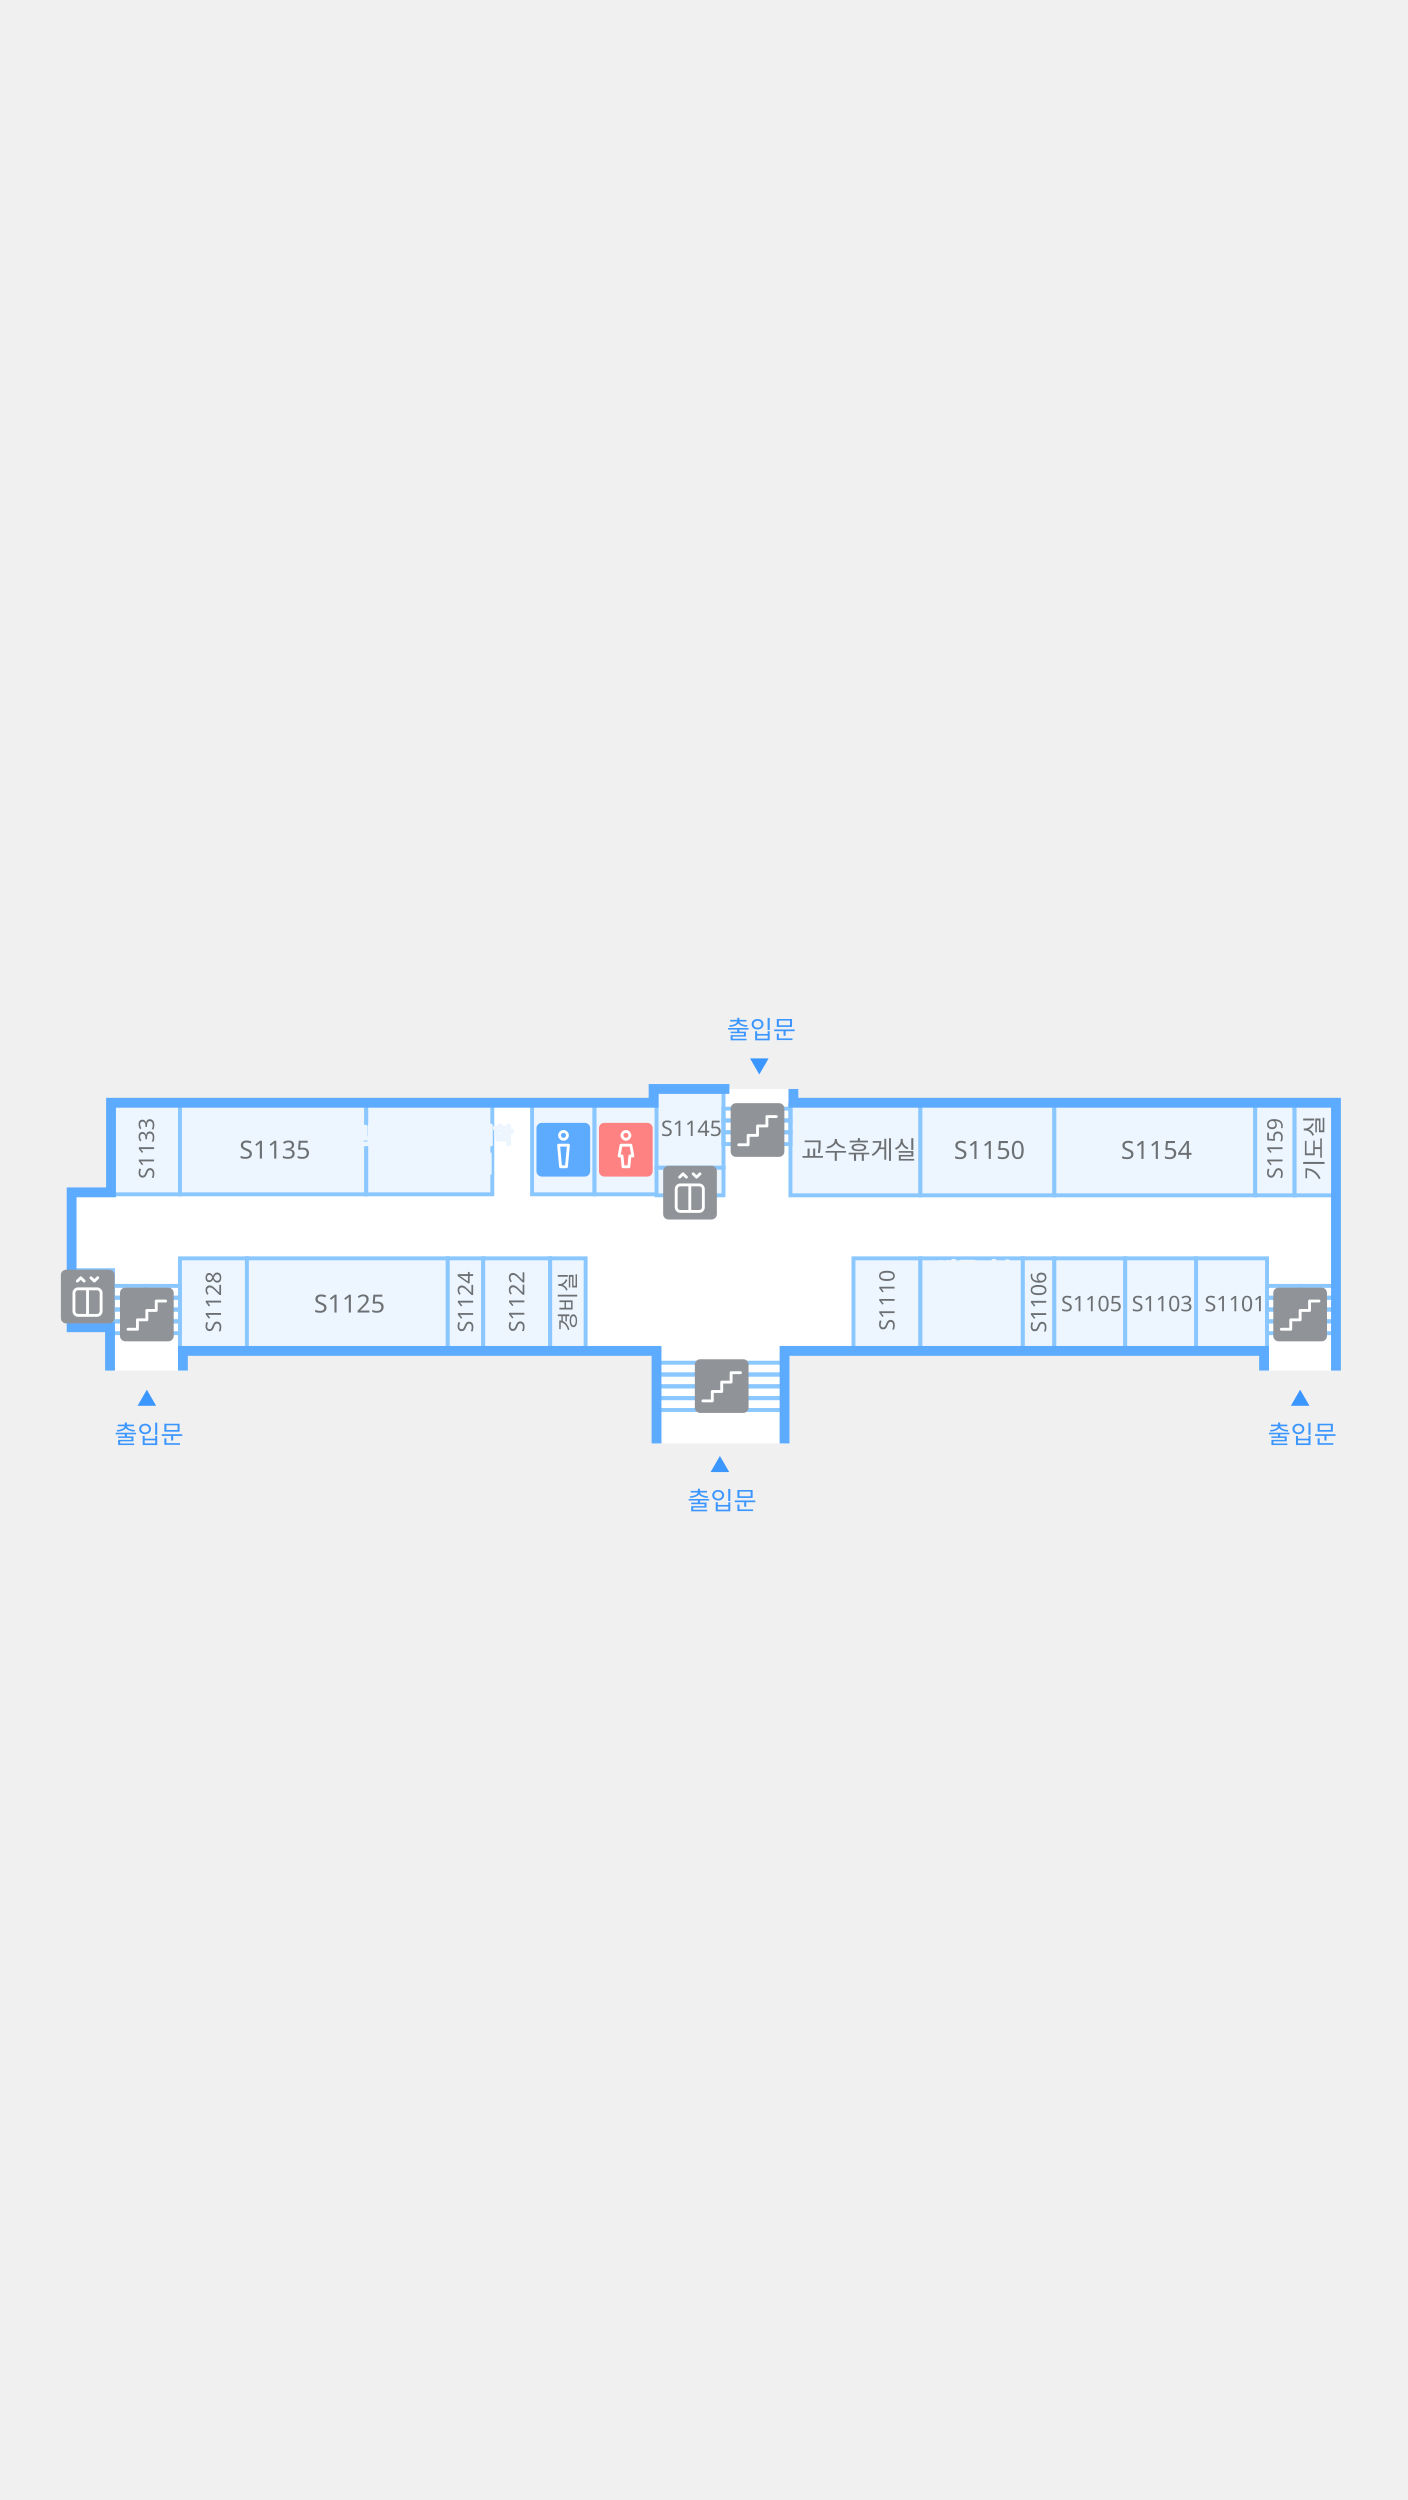
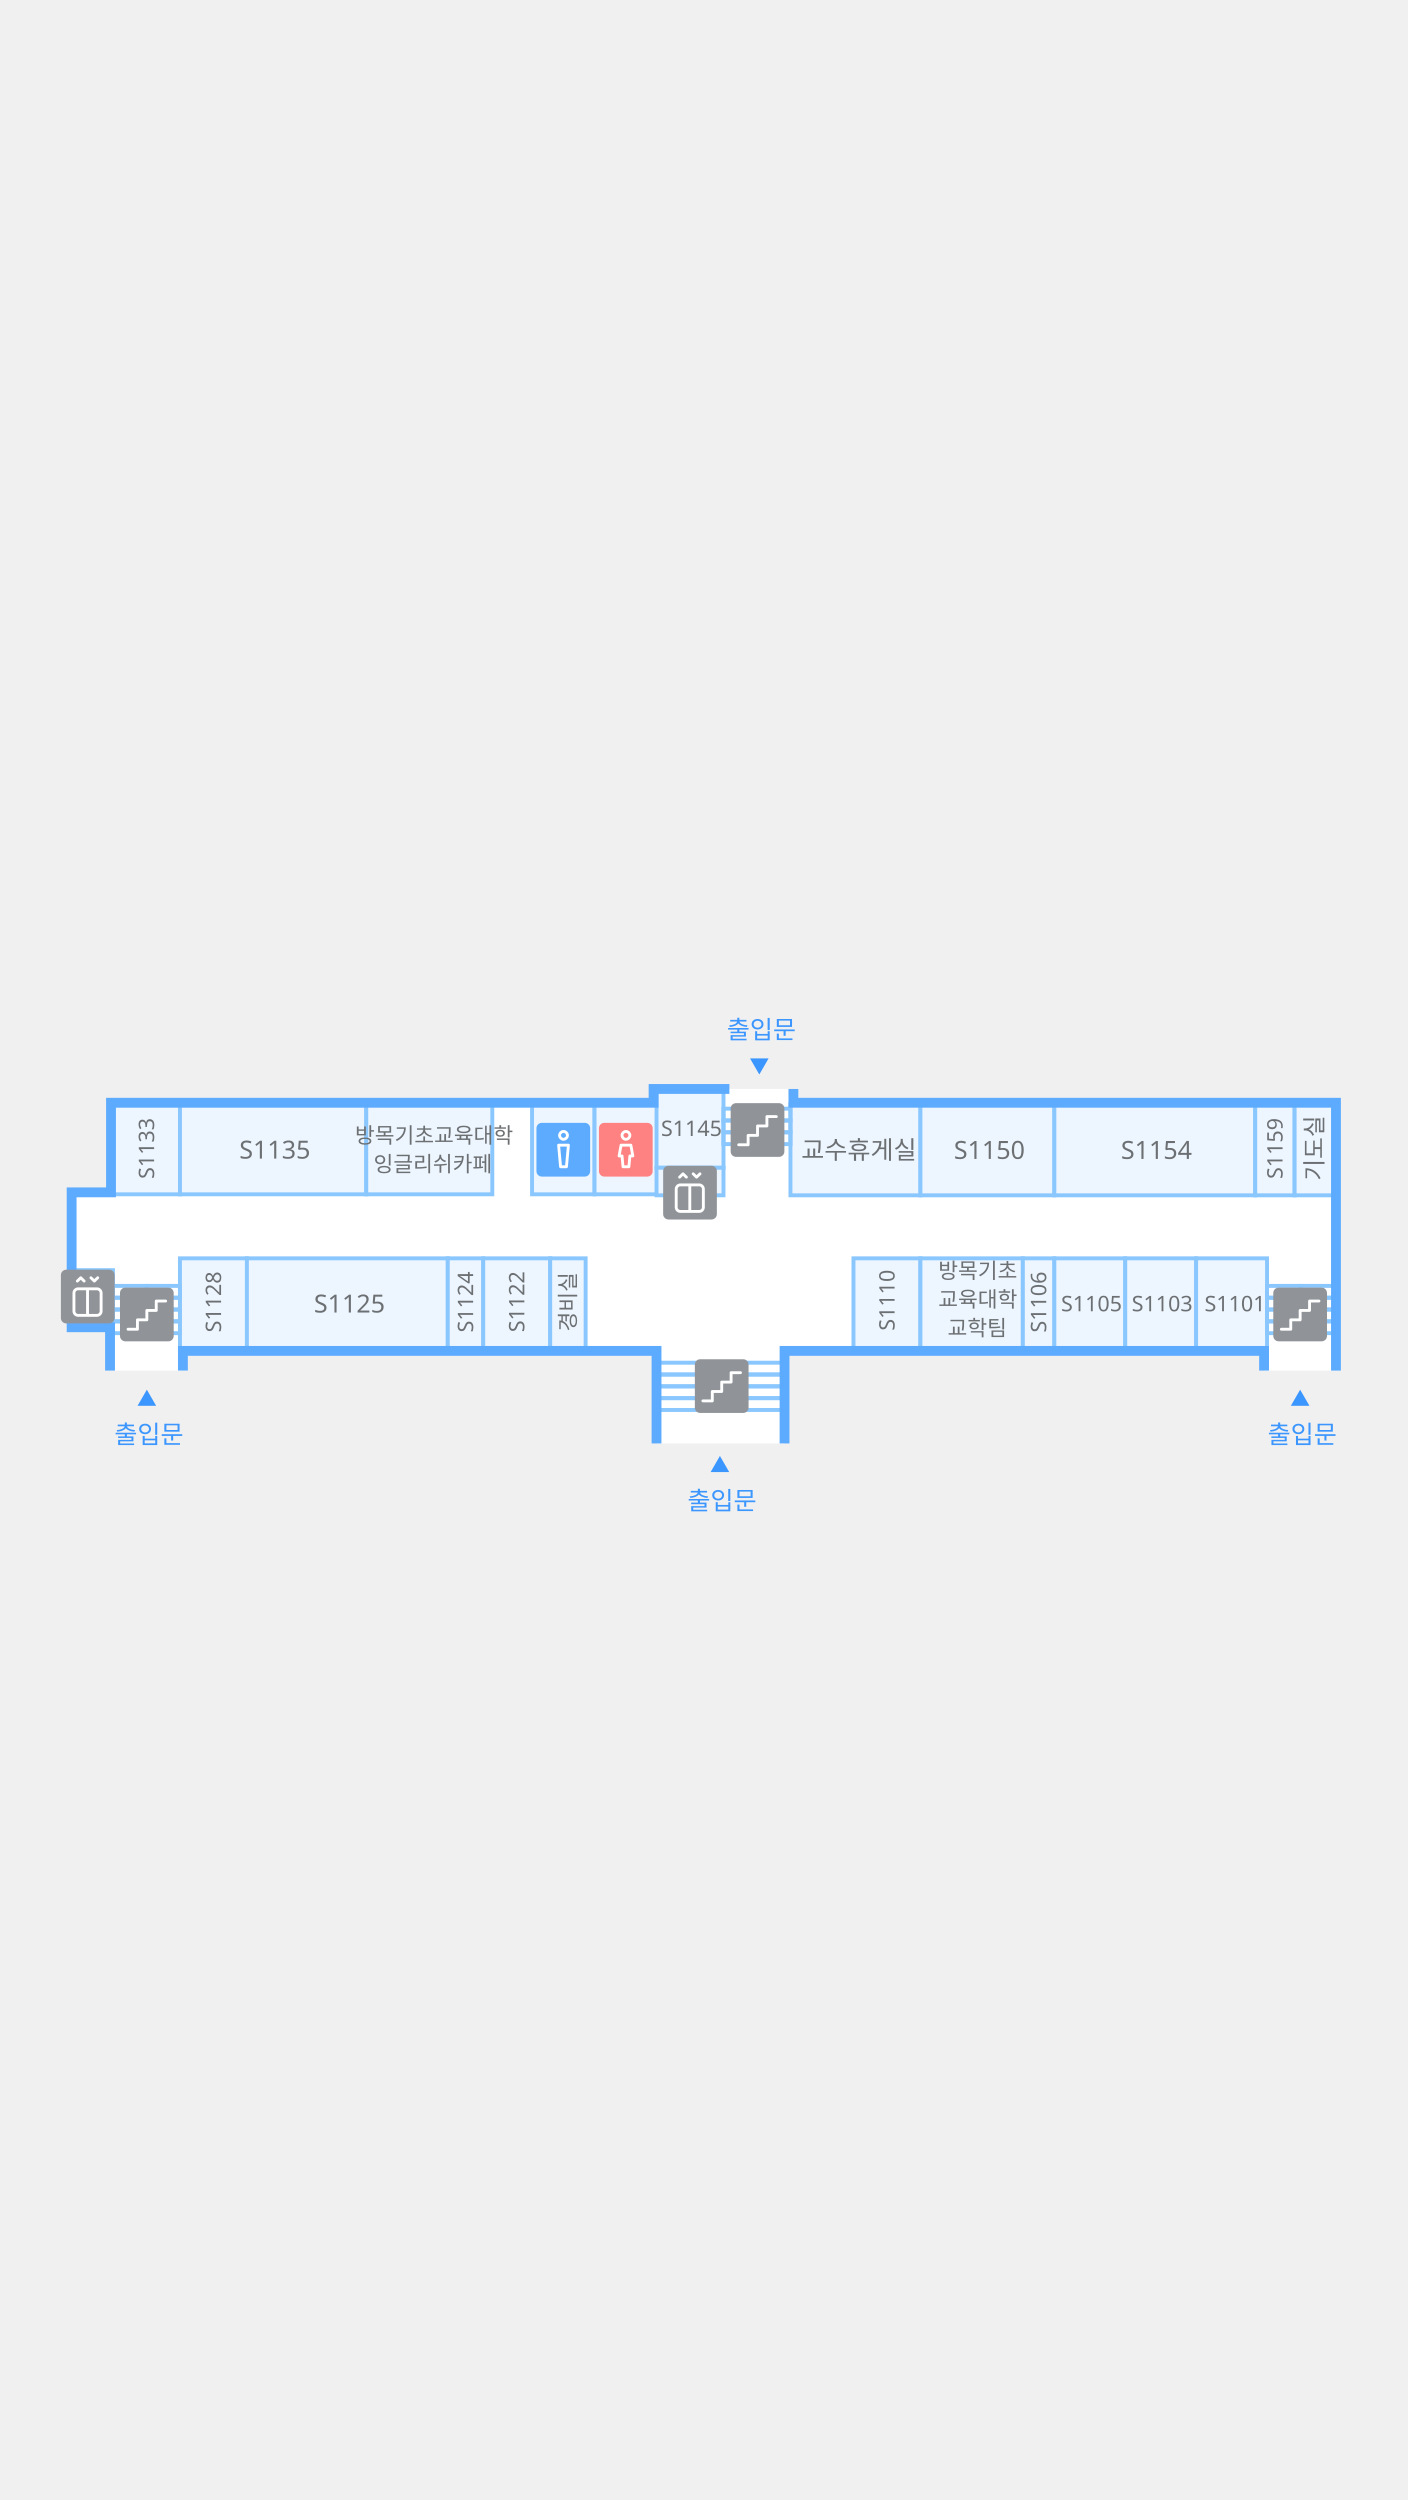
<svg xmlns="http://www.w3.org/2000/svg" width="393" height="698" viewBox="0 0 393 698" fill="none">
  <path d="M201 406.5L203.598 411H198.402L201 406.5Z" fill="#3B96FF" />
  <text fill="#3B96FF" style="white-space: pre" xml:space="preserve" font-family="Pretendard" font-size="7" letter-spacing="0em">
    <tspan x="191.925" y="421.488">출입문</tspan>
  </text>
  <path d="M212 300L214.598 295.5H209.402L212 300Z" fill="#3B96FF" />
  <text fill="#3B96FF" style="white-space: pre" xml:space="preserve" font-family="Pretendard" font-size="7" letter-spacing="0em">
    <tspan x="202.925" y="289.988">출입문</tspan>
  </text>
  <path d="M363 388L365.598 392.5H360.402L363 388Z" fill="#3B96FF" />
  <text fill="#3B96FF" style="white-space: pre" xml:space="preserve" font-family="Pretendard" font-size="7" letter-spacing="0em">
    <tspan x="353.925" y="402.988">출입문</tspan>
  </text>
  <path d="M41 388L43.598 392.5H38.402L41 388Z" fill="#3B96FF" />
  <text fill="#3B96FF" style="white-space: pre" xml:space="preserve" font-family="Pretendard" font-size="7" letter-spacing="0em">
    <tspan x="31.925" y="402.988">출입문</tspan>
  </text>
  <path d="M371.9 382.667V307.888H220.418V304.039H203.648H201.449H182.479V307.888H32.097V332.906H20V370.57H31.822V382.667H52.166V377.168H183.304V403.011H219.044V377.168H352.931V382.667H371.9Z" fill="white" />
  <rect x="31.55" y="308.55" width="18.695" height="24.9" fill="#EDF6FF" />
  <rect x="31.55" y="308.55" width="18.695" height="24.9" stroke="#8BC7FF" stroke-width="1.1" />
  <text transform="translate(36.8965 329.5) rotate(-90)" fill="#6D7073" style="white-space: pre" xml:space="preserve" font-family="Pretendard" font-size="6" letter-spacing="0em">
    <tspan x="0.344" y="6.133">S1133</tspan>
  </text>
  <rect x="50.245" y="308.55" width="52.016" height="24.9" fill="#EDF6FF" />
  <rect x="50.245" y="308.55" width="52.016" height="24.9" stroke="#8BC7FF" stroke-width="1.1" />
  <text fill="#6D7073" style="white-space: pre" xml:space="preserve" font-family="Pretendard" font-size="7" letter-spacing="0em">
    <tspan x="66.81" y="323.488">S1135</tspan>
  </text>
  <rect x="102.261" y="308.55" width="35.19" height="24.9" fill="#EDF6FF" />
  <rect x="102.261" y="308.55" width="35.19" height="24.9" stroke="#8BC7FF" stroke-width="1.1" />
-   <text transform="translate(98.8555 313)" fill="#6D7073" stroke="#EDF6FF" style="white-space: pre" stroke-width="0.88" stroke-linejoin="round" xml:space="preserve" font-family="Pretendard" font-size="6" letter-spacing="0em">
+   <text transform="translate(98.8555 313)" fill="#6D7073" style="white-space: pre" xml:space="preserve" font-family="Pretendard" font-size="6" letter-spacing="0em">
    <tspan x="0.258" y="6.133">방목기초교육대학
</tspan>
    <tspan x="5.443" y="14.133">잉글리쉬카페</tspan>
  </text>
  <rect x="50.241" y="351.327" width="18.695" height="25.293" fill="#EDF6FF" />
  <rect x="50.241" y="351.327" width="18.695" height="25.293" stroke="#8BC7FF" stroke-width="1.1" />
  <text transform="translate(55.5879 372.474) rotate(-90)" fill="#6D7073" style="white-space: pre" xml:space="preserve" font-family="Pretendard" font-size="6" letter-spacing="0em">
    <tspan x="0.467" y="6.133">S1128</tspan>
  </text>
  <rect x="68.937" y="351.327" width="56.084" height="25.293" fill="#EDF6FF" />
  <rect x="68.937" y="351.327" width="56.084" height="25.293" stroke="#8BC7FF" stroke-width="1.1" />
  <text fill="#6D7073" style="white-space: pre" xml:space="preserve" font-family="Pretendard" font-size="7" letter-spacing="0em">
    <tspan x="87.641" y="366.462">S1125</tspan>
  </text>
  <rect x="125.021" y="351.327" width="9.897" height="25.293" fill="#EDF6FF" />
  <rect x="125.021" y="351.327" width="9.897" height="25.293" stroke="#8BC7FF" stroke-width="1.1" />
  <text transform="translate(125.969 372.474) rotate(-90)" fill="#6D7073" style="white-space: pre" xml:space="preserve" font-family="Pretendard" font-size="6" letter-spacing="0em">
    <tspan x="0.458" y="6.133">S1124</tspan>
  </text>
  <rect x="134.917" y="351.327" width="18.695" height="25.293" fill="#EDF6FF" />
  <rect x="134.917" y="351.327" width="18.695" height="25.293" stroke="#8BC7FF" stroke-width="1.1" />
  <text transform="translate(140.264 371.974) rotate(-90)" fill="#6D7073" style="white-space: pre" xml:space="preserve" font-family="Pretendard" font-size="6" letter-spacing="0em">
    <tspan x="0.025" y="6.133">S1122</tspan>
  </text>
  <rect x="153.612" y="351.327" width="9.897" height="25.293" fill="#EDF6FF" />
  <rect x="153.612" y="351.327" width="9.897" height="25.293" stroke="#8BC7FF" stroke-width="1.1" />
  <text transform="translate(154.561 371.974) rotate(-90)" fill="#6D7073" style="white-space: pre" xml:space="preserve" font-family="Pretendard" font-size="6" letter-spacing="0em">
    <tspan x="0.222" y="6.133">경비실</tspan>
  </text>
  <rect x="20.55" y="354.626" width="10.997" height="15.396" fill="#EDF6FF" />
  <rect x="20.55" y="354.626" width="10.997" height="15.396" stroke="#8BC7FF" stroke-width="1.1" />
  <rect x="220.694" y="308.439" width="36.29" height="25.293" fill="#EDF6FF" />
  <rect x="220.694" y="308.439" width="36.29" height="25.293" stroke="#8BC7FF" stroke-width="1.1" />
  <text fill="#6D7073" style="white-space: pre" xml:space="preserve" font-family="Pretendard" font-size="7" letter-spacing="0em">
    <tspan x="223.715" y="323.573">교수휴게실</tspan>
  </text>
  <rect x="256.983" y="308.439" width="37.389" height="25.293" fill="#EDF6FF" />
  <rect x="256.983" y="308.439" width="37.389" height="25.293" stroke="#8BC7FF" stroke-width="1.1" />
  <text fill="#6D7073" style="white-space: pre" xml:space="preserve" font-family="Pretendard" font-size="7" letter-spacing="0em">
    <tspan x="266.309" y="323.573">S1150</tspan>
  </text>
  <rect x="294.374" y="308.439" width="56.084" height="25.293" fill="#EDF6FF" />
  <rect x="294.374" y="308.439" width="56.084" height="25.293" stroke="#8BC7FF" stroke-width="1.1" />
  <text transform="translate(312.916 316.585)" fill="#6D7073" style="white-space: pre" xml:space="preserve" font-family="Pretendard" font-size="7" letter-spacing="0em">
    <tspan x="0.032" y="6.988">S1154</tspan>
  </text>
  <rect x="350.458" y="308.439" width="10.997" height="25.293" fill="#EDF6FF" />
  <rect x="350.458" y="308.439" width="10.997" height="25.293" stroke="#8BC7FF" stroke-width="1.1" />
  <text transform="translate(351.957 329.585) rotate(-90)" fill="#6D7073" style="white-space: pre" xml:space="preserve" font-family="Pretendard" font-size="6" letter-spacing="0em">
    <tspan x="0.417" y="6.133">S1159</tspan>
  </text>
  <rect x="361.454" y="308.439" width="10.997" height="25.293" fill="#EDF6FF" />
  <rect x="361.454" y="308.439" width="10.997" height="25.293" stroke="#8BC7FF" stroke-width="1.1" />
  <text transform="translate(362.953 330.085) rotate(-90)" fill="#6D7073" style="white-space: pre" xml:space="preserve" font-family="Pretendard" font-size="6.598" letter-spacing="0em">
    <tspan x="0.446" y="6.345">기도실</tspan>
  </text>
  <rect x="238.288" y="351.327" width="18.695" height="25.293" fill="#EDF6FF" />
  <rect x="238.288" y="351.327" width="18.695" height="25.293" stroke="#8BC7FF" stroke-width="1.1" />
  <text transform="translate(243.635 371.974) rotate(-90)" fill="#6D7073" style="white-space: pre" xml:space="preserve" font-family="Pretendard" font-size="6" letter-spacing="0em">
    <tspan x="0.444" y="6.133">S1110</tspan>
  </text>
  <rect x="256.983" y="351.327" width="28.592" height="25.293" fill="#EDF6FF" />
  <rect x="256.983" y="351.327" width="28.592" height="25.293" stroke="#8BC7FF" stroke-width="1.1" />
  <rect x="285.575" y="351.327" width="8.798" height="25.293" fill="#EDF6FF" />
  <rect x="285.575" y="351.327" width="8.798" height="25.293" stroke="#8BC7FF" stroke-width="1.1" />
  <text transform="translate(285.975 372.474) rotate(-90)" fill="#6D7073" style="white-space: pre" xml:space="preserve" font-family="Pretendard" font-size="6" letter-spacing="0em">
    <tspan x="0.42" y="6.133">S1106</tspan>
  </text>
  <rect x="294.372" y="351.327" width="19.794" height="25.293" fill="#EDF6FF" />
  <rect x="294.372" y="351.327" width="19.794" height="25.293" stroke="#8BC7FF" stroke-width="1.1" />
  <text transform="translate(295.77 359.974)" fill="#6D7073" style="white-space: pre" xml:space="preserve" font-family="Pretendard" font-size="6" letter-spacing="0em">
    <tspan x="0.47" y="6.133">S1105</tspan>
  </text>
  <rect x="314.167" y="351.327" width="19.794" height="25.293" fill="#EDF6FF" />
  <rect x="314.167" y="351.327" width="19.794" height="25.293" stroke="#8BC7FF" stroke-width="1.1" />
  <text transform="translate(315.564 359.974)" fill="#6D7073" style="white-space: pre" xml:space="preserve" font-family="Pretendard" font-size="6" letter-spacing="0em">
    <tspan x="0.408" y="6.133">S1103</tspan>
  </text>
  <rect x="333.962" y="351.327" width="19.794" height="25.293" fill="#EDF6FF" />
  <rect x="333.962" y="351.327" width="19.794" height="25.293" stroke="#8BC7FF" stroke-width="1.1" />
  <text transform="translate(335.859 359.974)" fill="#6D7073" style="white-space: pre" xml:space="preserve" font-family="Pretendard" font-size="6" letter-spacing="0em">
    <tspan x="0.444" y="6.133">S1101</tspan>
  </text>
  <rect x="148.55" y="308.55" width="17.45" height="24.9" fill="#EDF6FF" />
  <rect x="148.55" y="308.55" width="17.45" height="24.9" stroke="#8BC7FF" stroke-width="1.1" />
  <rect x="149.775" y="313.5" width="15" height="15" rx="1.5" fill="#5DABFF" />
  <path d="M157.333 318.09C157.938 318.09 158.428 317.6 158.428 316.995C158.428 316.391 157.938 315.9 157.333 315.9C156.729 315.9 156.238 316.391 156.238 316.995C156.238 317.6 156.729 318.09 157.333 318.09Z" stroke="white" stroke-width="0.802" stroke-linecap="round" stroke-linejoin="round" />
  <path d="M155.963 319.733H158.7L158.153 325.756H156.51L155.963 319.733Z" stroke="white" stroke-width="0.802" stroke-linecap="round" stroke-linejoin="round" />
  <rect x="165.999" y="308.55" width="17.45" height="24.9" fill="#EDF6FF" />
  <rect x="165.999" y="308.55" width="17.45" height="24.9" stroke="#8BC7FF" stroke-width="1.1" />
  <rect x="167.225" y="313.5" width="15" height="15" rx="1.5" fill="#FF8282" />
  <path d="M174.765 318.09C175.37 318.09 175.86 317.6 175.86 316.995C175.86 316.391 175.37 315.9 174.765 315.9C174.16 315.9 173.67 316.391 173.67 316.995C173.67 317.6 174.16 318.09 174.765 318.09Z" stroke="white" stroke-width="0.802" stroke-linecap="round" stroke-linejoin="round" />
  <path d="M173.397 319.733H176.134L176.682 322.745H175.861L175.587 325.756H173.945L173.671 322.745H172.85L173.397 319.733Z" stroke="white" stroke-width="0.802" stroke-linecap="round" stroke-linejoin="round" />
  <rect x="183.304" y="304.04" width="18.695" height="21.994" fill="#EDF6FF" />
  <rect x="183.304" y="304.04" width="18.695" height="21.994" stroke="#8BC7FF" stroke-width="1.1" />
  <text transform="translate(184.15 311.037)" fill="#6D7073" style="white-space: pre" xml:space="preserve" font-family="Pretendard" font-size="6" letter-spacing="0em">
    <tspan x="0.385" y="6.133">S1145</tspan>
  </text>
  <rect x="183.304" y="326.034" width="18.695" height="7.698" fill="#EDF6FF" />
  <rect x="183.304" y="326.034" width="18.695" height="7.698" stroke="#8BC7FF" stroke-width="1.1" />
  <rect x="185.15" y="325.484" width="15" height="15" rx="1.5" fill="#909499" />
  <path d="M192.589 330.823H195.214C195.523 330.823 195.82 330.945 196.038 331.164C196.257 331.383 196.38 331.68 196.38 331.989V337.068C196.38 337.377 196.257 337.674 196.038 337.893C195.82 338.111 195.523 338.234 195.214 338.234H192.589M192.589 330.823H189.964C189.654 330.823 189.357 330.945 189.139 331.164C188.92 331.383 188.797 331.68 188.797 331.989V337.068C188.797 337.377 188.92 337.674 189.139 337.893C189.357 338.111 189.654 338.234 189.964 338.234H192.589M192.589 330.823V338.234M189.745 328.661L190.693 327.734L191.641 328.661M193.536 327.734L194.484 328.661L195.432 327.734" stroke="white" stroke-width="0.802" stroke-linecap="round" stroke-linejoin="round" />
  <rect x="183.304" y="380.468" width="35.19" height="3.299" stroke="#8BC7FF" stroke-width="1.1" />
  <rect x="183.304" y="383.767" width="35.19" height="3.299" stroke="#8BC7FF" stroke-width="1.1" />
  <rect x="183.304" y="387.065" width="35.19" height="3.299" stroke="#8BC7FF" stroke-width="1.1" />
  <rect x="183.304" y="390.365" width="35.19" height="3.299" stroke="#8BC7FF" stroke-width="1.1" />
  <rect x="353.757" y="359.024" width="9.347" height="3.299" stroke="#8BC7FF" stroke-width="1.1" />
  <rect x="353.757" y="362.323" width="9.347" height="3.299" stroke="#8BC7FF" stroke-width="1.1" />
  <rect x="353.757" y="365.622" width="9.347" height="3.299" stroke="#8BC7FF" stroke-width="1.1" />
  <rect x="353.757" y="368.922" width="9.347" height="3.299" stroke="#8BC7FF" stroke-width="1.1" />
  <rect x="363.105" y="359.024" width="9.347" height="3.299" stroke="#8BC7FF" stroke-width="1.1" />
  <rect x="363.105" y="362.323" width="9.347" height="3.299" stroke="#8BC7FF" stroke-width="1.1" />
  <rect x="363.105" y="365.622" width="9.347" height="3.299" stroke="#8BC7FF" stroke-width="1.1" />
  <rect x="363.105" y="368.922" width="9.347" height="3.299" stroke="#8BC7FF" stroke-width="1.1" />
  <rect x="31.546" y="359.024" width="9.347" height="3.299" stroke="#8BC7FF" stroke-width="1.1" />
  <rect x="31.546" y="362.323" width="9.347" height="3.299" stroke="#8BC7FF" stroke-width="1.1" />
  <rect x="31.546" y="365.622" width="9.347" height="3.299" stroke="#8BC7FF" stroke-width="1.1" />
  <rect x="31.546" y="368.922" width="9.347" height="3.299" stroke="#8BC7FF" stroke-width="1.1" />
  <rect x="40.894" y="359.024" width="9.347" height="3.299" stroke="#8BC7FF" stroke-width="1.1" />
  <rect x="40.894" y="362.323" width="9.347" height="3.299" stroke="#8BC7FF" stroke-width="1.1" />
  <rect x="40.894" y="365.622" width="9.347" height="3.299" stroke="#8BC7FF" stroke-width="1.1" />
  <rect x="40.894" y="368.922" width="9.347" height="3.299" stroke="#8BC7FF" stroke-width="1.1" />
  <rect x="201.999" y="309.538" width="9.347" height="3.299" stroke="#8BC7FF" stroke-width="1.1" />
  <rect x="201.999" y="312.837" width="9.347" height="3.299" stroke="#8BC7FF" stroke-width="1.1" />
  <rect x="201.999" y="316.136" width="9.347" height="3.299" stroke="#8BC7FF" stroke-width="1.1" />
  <rect x="211.347" y="309.538" width="9.347" height="3.299" stroke="#8BC7FF" stroke-width="1.1" />
  <rect x="211.347" y="312.837" width="9.347" height="3.299" stroke="#8BC7FF" stroke-width="1.1" />
  <rect x="211.347" y="316.136" width="9.347" height="3.299" stroke="#8BC7FF" stroke-width="1.1" />
  <path d="M373 382.667V307.888H221.518V304.039M183.304 403.011V377.168H51.066V382.667M219.044 403.011V377.168H352.931V382.667M30.722 382.667V370.57H20L20 332.906H30.997V307.888H182.479V304.039H201.449H203.648" stroke="#5DABFF" stroke-width="2.749" />
-   <text fill="#6D7073" stroke="#EDF6FF" style="white-space: pre" stroke-width="0.88" stroke-linejoin="round" xml:space="preserve" font-family="Pretendard" font-size="6" letter-spacing="0em">
+   <text fill="#6D7073" style="white-space: pre" xml:space="preserve" font-family="Pretendard" font-size="6" letter-spacing="0em">
    <tspan x="261.961" y="356.91">방목기초
</tspan>
    <tspan x="261.961" y="364.91">교육대학
</tspan>
    <tspan x="264.554" y="372.91">교학팀</tspan>
  </text>
  <rect x="204" y="308" width="15" height="15" rx="1.5" fill="#909499" />
  <path d="M216.75 311.75H214.125V314.375H211.5V317H208.875V319.625H206.25" stroke="white" stroke-width="0.802" stroke-linecap="round" stroke-linejoin="round" />
  <rect x="194" y="379.5" width="15" height="15" rx="1.5" fill="#909499" />
  <path d="M206.75 383.25H204.125V385.875H201.5V388.5H198.875V391.125H196.25" stroke="white" stroke-width="0.802" stroke-linecap="round" stroke-linejoin="round" />
  <rect x="33.5" y="359.5" width="15" height="15" rx="1.5" fill="#909499" />
  <path d="M46.25 363.25H43.625V365.875H41V368.5H38.375V371.125H35.75" stroke="white" stroke-width="0.802" stroke-linecap="round" stroke-linejoin="round" />
  <rect x="17" y="354.5" width="15" height="15" rx="1.5" fill="#909499" />
  <path d="M24.438 359.838H27.063C27.373 359.838 27.669 359.961 27.888 360.18C28.107 360.399 28.23 360.695 28.23 361.005V366.083C28.23 366.393 28.107 366.689 27.888 366.908C27.669 367.127 27.373 367.25 27.063 367.25H24.438M24.438 359.838H21.813C21.504 359.838 21.207 359.961 20.988 360.18C20.769 360.399 20.646 360.695 20.646 361.005V366.083C20.646 366.393 20.769 366.689 20.988 366.908C21.207 367.127 21.504 367.25 21.813 367.25H24.438M24.438 359.838V367.25M21.594 357.676L22.542 356.75L23.49 357.676M25.386 356.75L26.334 357.676L27.282 356.75" stroke="white" stroke-width="0.802" stroke-linecap="round" stroke-linejoin="round" />
  <rect x="355.5" y="359.5" width="15" height="15" rx="1.5" fill="#909499" />
  <path d="M368.25 363.25H365.625V365.875H363V368.5H360.375V371.125H357.75" stroke="white" stroke-width="0.802" stroke-linecap="round" stroke-linejoin="round" />
</svg>
